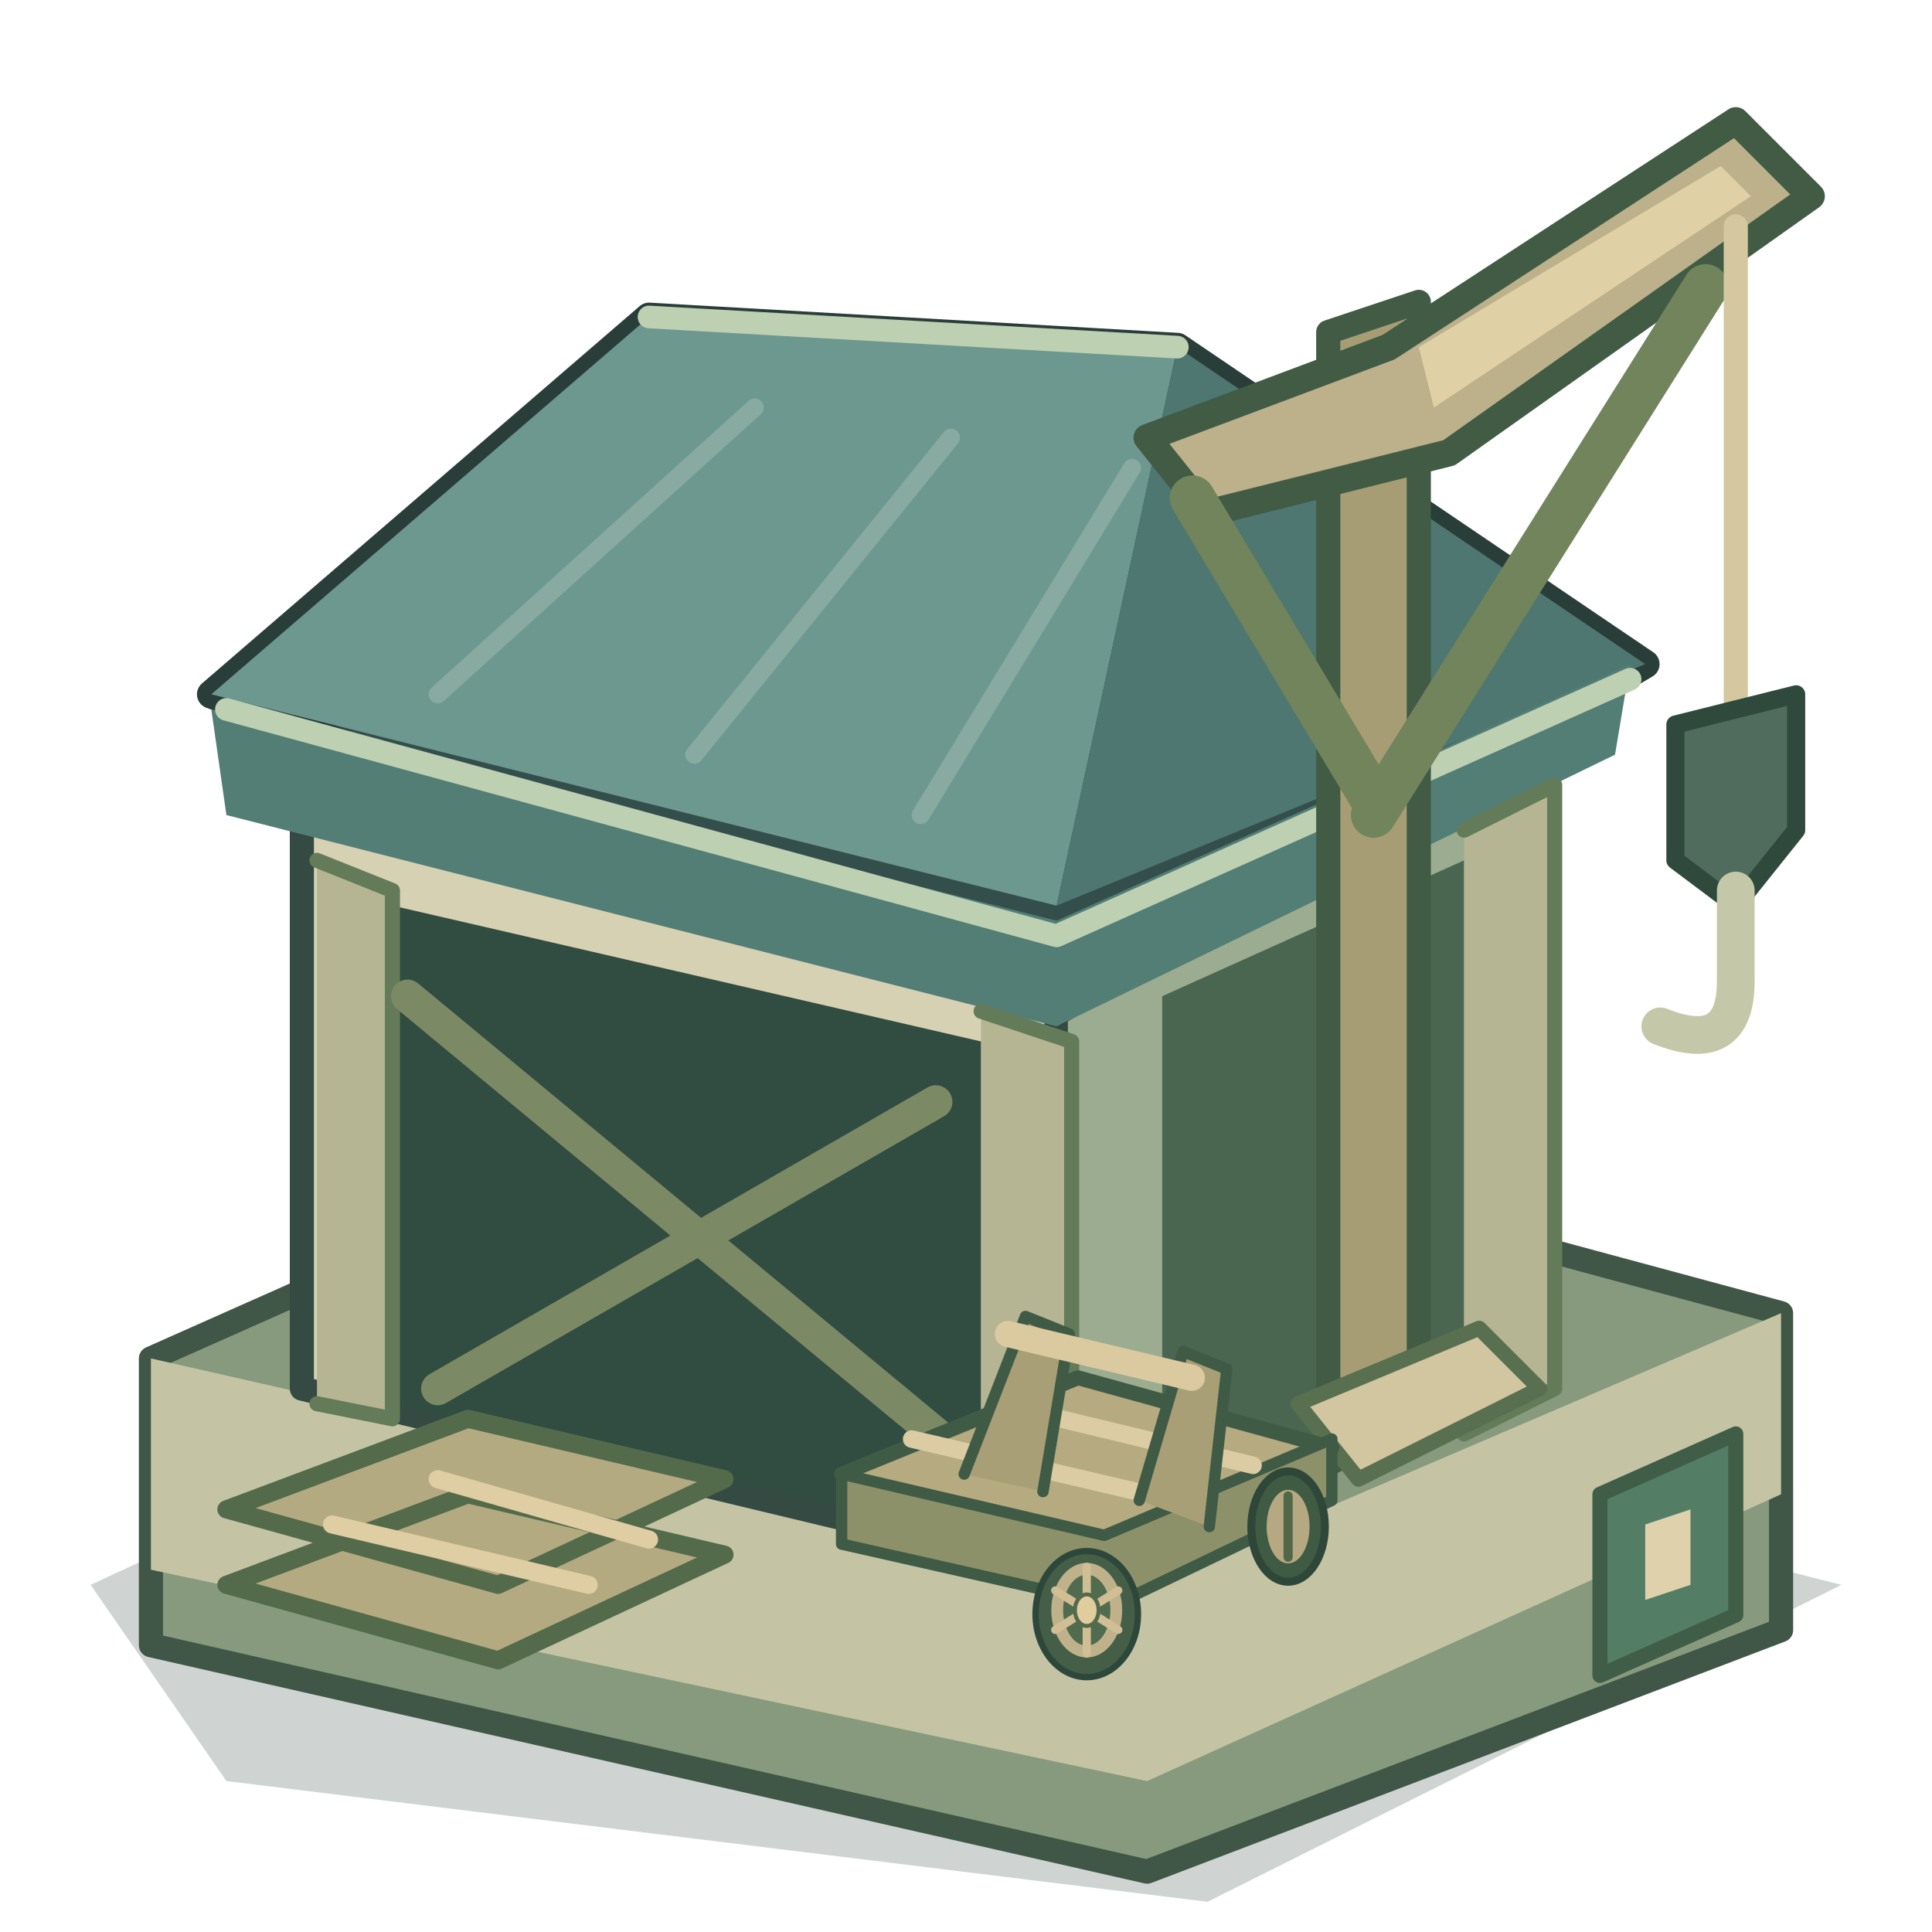
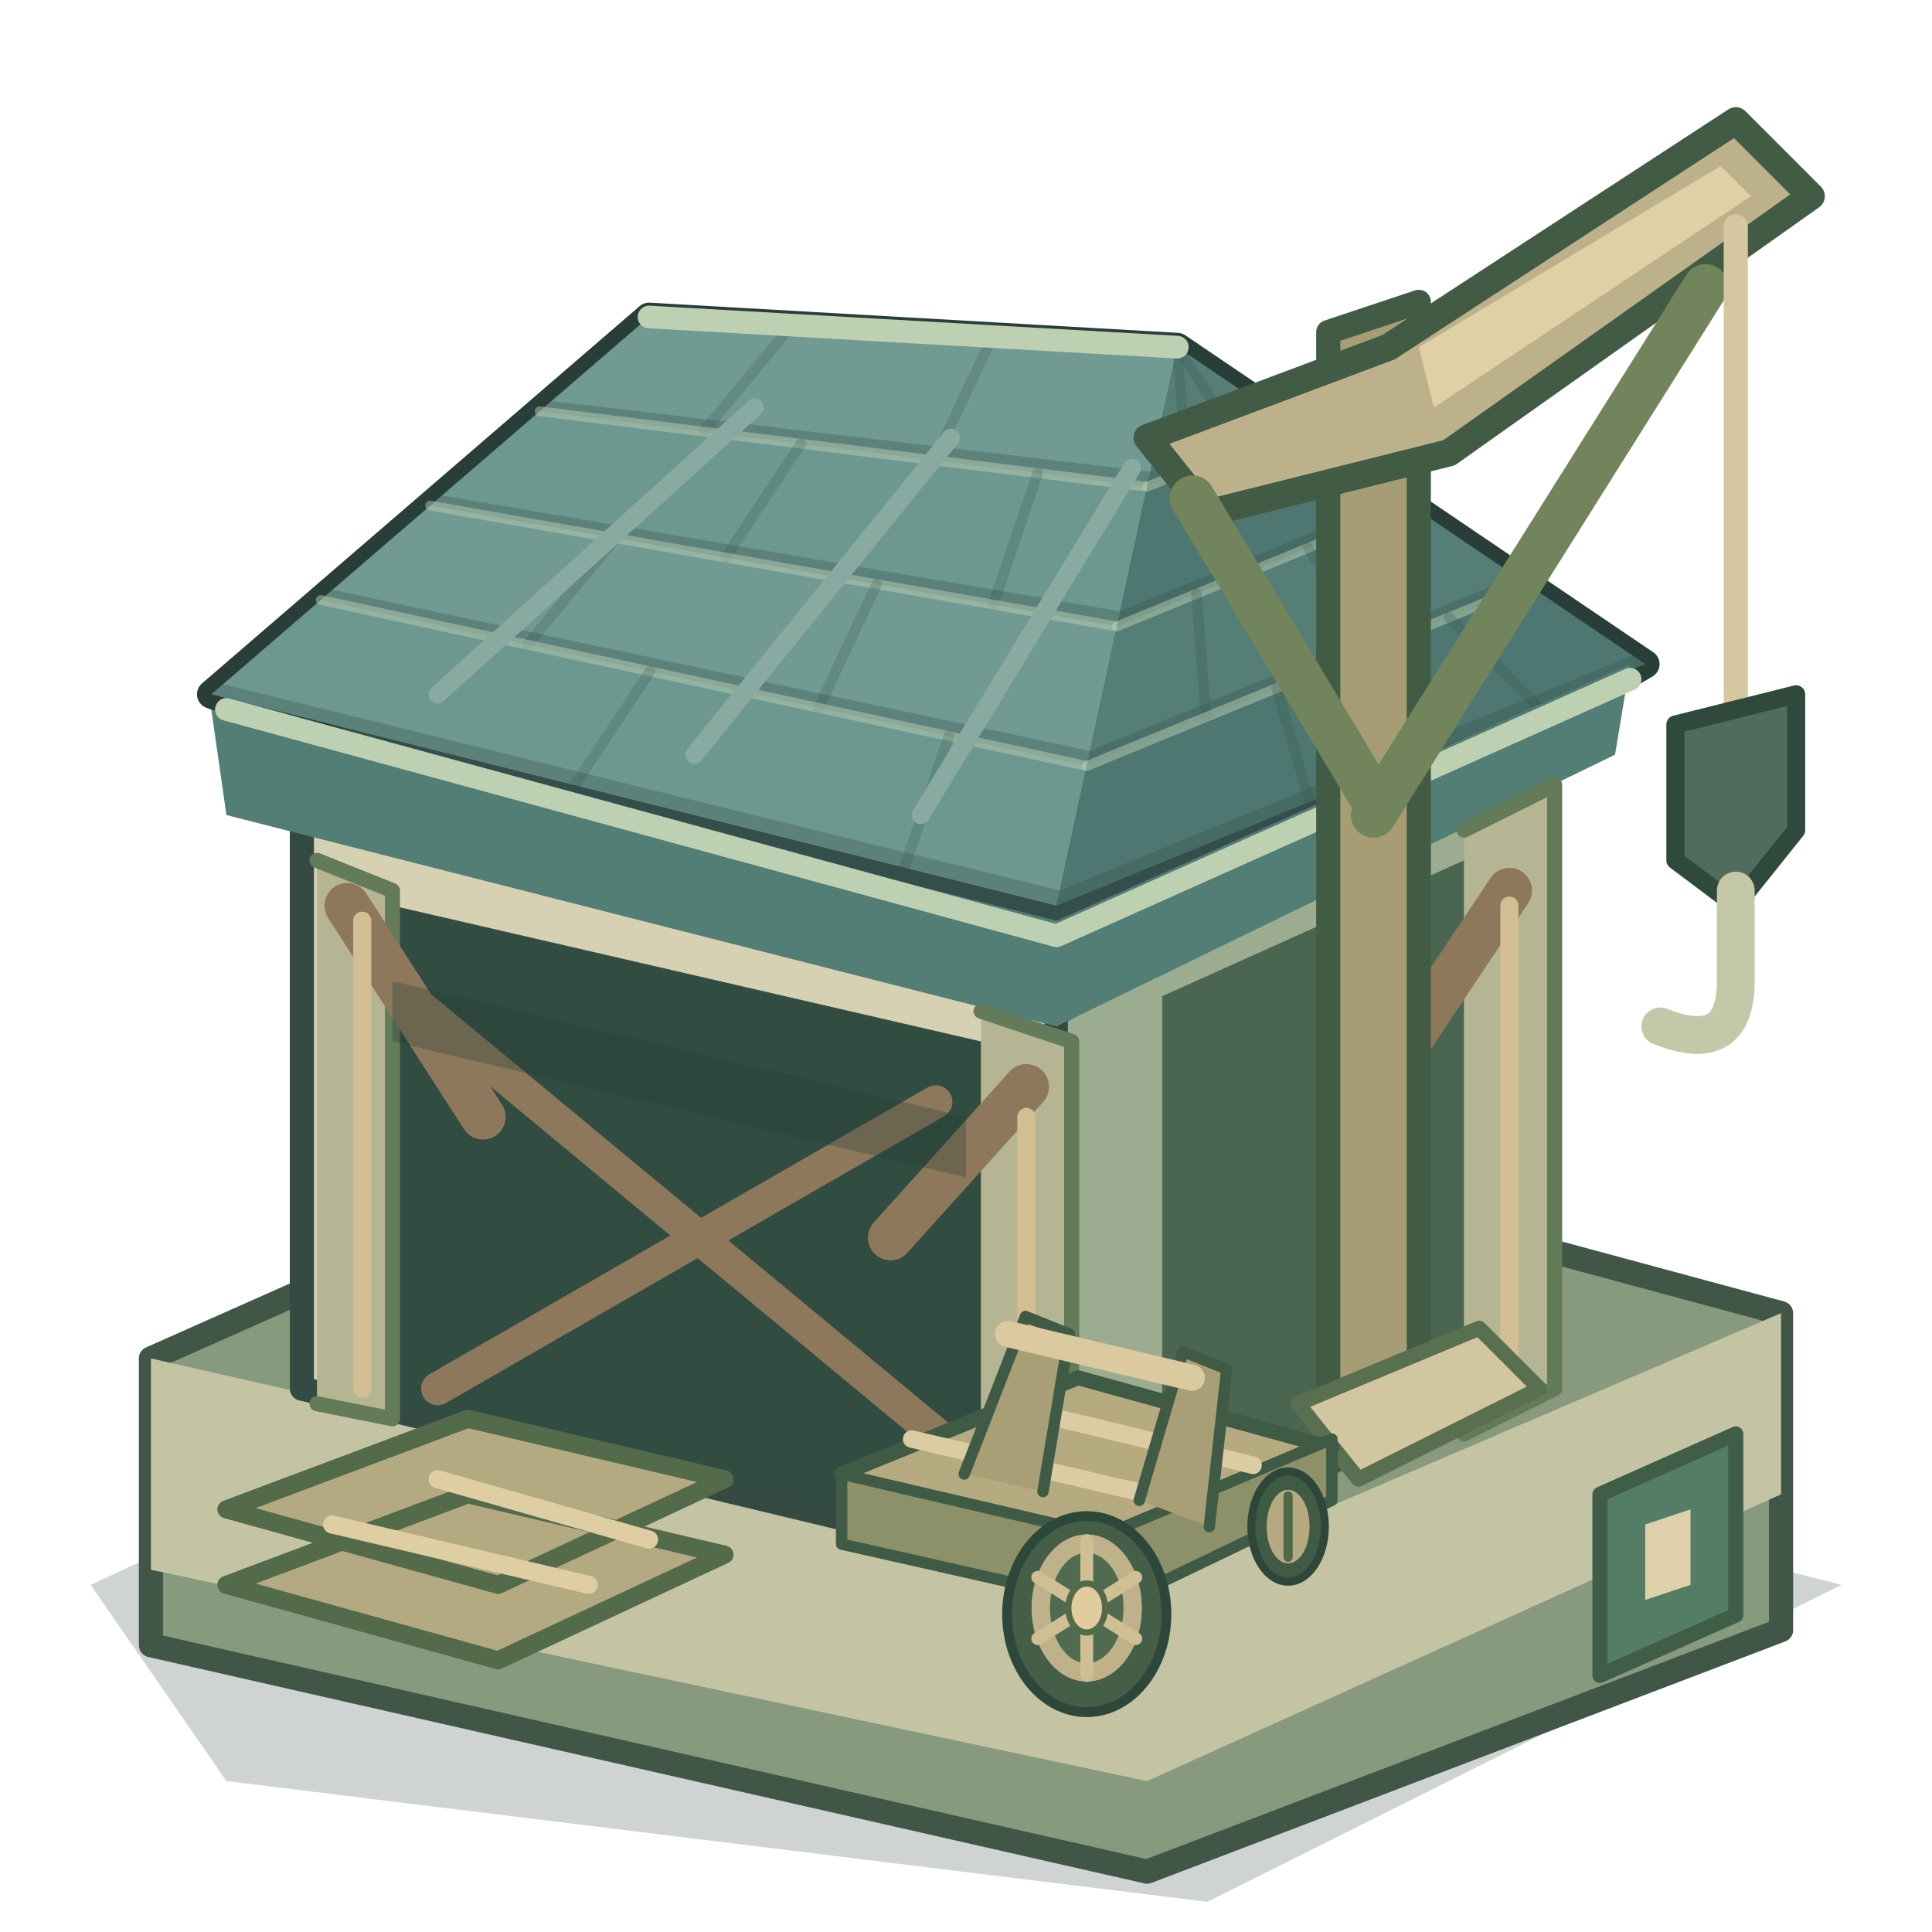
<svg xmlns="http://www.w3.org/2000/svg" width="128" height="128" viewBox="0 0 128 128">
  <g stroke-linejoin="round" stroke-linecap="round">
    <path d="M6 105 47 86 122 105 80 126 15 118Z" fill="#263c36" opacity=".22" />
    <path d="M10 90 55 70 118 87 118 108 76 124 10 109Z" fill="#879a7d" stroke="#405647" stroke-width="1.6" />
    <path d="M10 90 76 105 118 87 118 99 76 118 10 104Z" fill="#c4c4a5" />
    <path d="M20 48 70 60 70 104 20 92Z" fill="#d7d1b4" stroke="#344a43" stroke-width="1.6" />
    <path d="M70 60 102 45 102 91 70 104Z" fill="#9bac90" stroke="#344a43" stroke-width="1.5" />
    <path d="M26 60 65 69 65 102 26 93Z" fill="#314c40" />
    <path d="M77 66 97 57 97 91 77 100Z" fill="#4b6650" />
    <path d="M14 46 43 21 78 23 109 44 70 67Z" fill="#344f4b" stroke="#293d39" stroke-width="1.9" />
    <path d="M14 46 43 21 78 23 70 60Z" fill="#6c9890" />
+     <path d="M43 21 78 23 76 32.25 35.75 27.25Z" fill="#88aaa0" opacity=".14" />
+     <path d="M36.53 26.57 76.22 31.25 76 32.25 35.75 27.25Z" fill="#344f4b" opacity=".32" />
+     <path d="M43 21 78 23" fill="none" stroke="#bed0b2" stroke-width=".65" opacity=".48" />
+     <path d="M52.45 21.54 46.62 28.6" stroke="#344f4b" stroke-width=".7" opacity=".22" />
+     <path d="M65.75 22.3 61.91 30.5" stroke="#344f4b" stroke-width=".7" opacity=".22" />
+     <path d="M29.28 32.83 74.22 40.5 74 41.5 28.5 33.5Z" fill="#344f4b" opacity=".32" />
+     <path d="M35.75 27.25 76 32.25" fill="none" stroke="#bed0b2" stroke-width=".65" opacity=".48" />
+     <path d="M53.06 29.4 48.06 36.94" stroke="#344f4b" stroke-width=".7" opacity=".22" />
+     <path d="M68.75 31.35 65.81 40.06" stroke="#344f4b" stroke-width=".7" opacity=".22" />
+     <path d="M28.5 33.5 74 41.5 72 50.75 21.25 39.75Z" fill="#88aaa0" opacity=".14" />
+     <path d="M22.03 39.08 72.22 49.75 72 50.75 21.25 39.75Z" fill="#344f4b" opacity=".32" />
+     <path d="M28.5 33.5 74 41.5" fill="none" stroke="#bed0b2" stroke-width=".65" opacity=".48" />
+     <path d="M40.78 35.66 34.95 42.72" stroke="#344f4b" stroke-width=".7" opacity=".22" />
+     <path d="M58.08 38.7 54.24 46.9" stroke="#344f4b" stroke-width=".7" opacity=".22" />
+     <path d="M14.78 45.33 70.22 59 70 60 14 46Z" fill="#344f4b" opacity=".32" />
+     <path d="M21.25 39.75 72 50.75" fill="none" stroke="#bed0b2" stroke-width=".65" opacity=".48" />
+     <path d="M43.07 44.48 38.08 52.02" stroke="#344f4b" stroke-width=".7" opacity=".22" />
+     <path d="M62.86 48.77 59.92 57.48" stroke="#344f4b" stroke-width=".7" opacity=".22" />
    <path d="M78 23 109 44 70 60Z" fill="#4d7770" />
+     <path d="M78 23 78 23 85.75 28.25 76 32.25Z" fill="#88aaa0" opacity=".14" />
+     <path d="M76.22 31.25 84.91 27.68 85.75 28.25 76 32.25Z" fill="#344f4b" opacity=".32" />
+     <path d="M78 23 78 23" fill="none" stroke="#bed0b2" stroke-width=".65" opacity=".48" />
+     <path d="M78 23 78.63 31.17" stroke="#344f4b" stroke-width=".7" opacity=".22" />
+     <path d="M78 23 82.34 29.65" stroke="#344f4b" stroke-width=".7" opacity=".22" />
+     <path d="M74.22 40.5 92.66 32.93 93.5 33.5 74 41.5Z" fill="#344f4b" opacity=".32" />
+     <path d="M76 32.25 85.75 28.25" fill="none" stroke="#bed0b2" stroke-width=".65" opacity=".48" />
+     <path d="M80.19 30.53 82.39 38.06" stroke="#344f4b" stroke-width=".7" opacity=".22" />
+     <path d="M84 28.97 89.99 34.94" stroke="#344f4b" stroke-width=".7" opacity=".22" />
+     <path d="M74 41.5 93.5 33.5 101.25 38.75 72 50.75Z" fill="#88aaa0" opacity=".14" />
+     <path d="M72.22 49.75 100.41 38.18 101.25 38.75 72 50.75Z" fill="#344f4b" opacity=".32" />
+     <path d="M74 41.5 93.5 33.5" fill="none" stroke="#bed0b2" stroke-width=".65" opacity=".48" />
+     <path d="M79.27 39.34 79.9 47.51" stroke="#344f4b" stroke-width=".7" opacity=".22" />
+     <path d="M86.67 36.3 91.01 42.95" stroke="#344f4b" stroke-width=".7" opacity=".22" />
+     <path d="M70.22 59 108.16 43.43 109 44 70 60Z" fill="#344f4b" opacity=".32" />
+     <path d="M72 50.75 101.25 38.75" fill="none" stroke="#bed0b2" stroke-width=".65" opacity=".48" />
+     <path d="M84.58 45.59 86.77 53.12" stroke="#344f4b" stroke-width=".7" opacity=".22" />
+     <path d="M95.98 40.91 101.98 46.88" stroke="#344f4b" stroke-width=".7" opacity=".22" />
    <path d="M14 47 70 61 108 44 107 50 70 68 15 54Z" fill="#527e75" />
    <path d="M15 47 70 62 108 45 M43 21 78 23" fill="none" stroke="#bed0b2" stroke-width="1.5" />
    <path d="M29 46 50 27 M46 50 63 29 M61 54 75 31" stroke="#88aaa0" stroke-width="1.2" />
    <path d="M21 57 26 59 26 94 21 93 M65 67 71 69 71 105 65 103 M97 55 103 52 103 92 97 95" fill="#b5b493" stroke="#637b58" stroke-width="1" />
-     <path d="M27 66 62 95 M29 92 62 73" stroke="#7b8a64" stroke-width="2.2" />
+     <path d="M27 66 62 95 M29 92 62 73" stroke="#8d785b" stroke-width="2.2" />
+     <path d="M23 60 32 74 M68 72 59 82 M100 59 92 71" stroke="#8d785b" stroke-width="3" />
+     <path d="M24 61 24 92 M68 74 68 103 M100 60 100 91" stroke="#d3be94" stroke-width="1.2" />
+     <path d="M26 65 64 74 64 78 26 69Z" fill="#263c36" opacity=".32" />
    <path d="M88 22 94 20 94 94 88 97Z" fill="#a69d74" stroke="#415b45" stroke-width="1.6" />
    <path d="M92 23 115 8 120 13 96 30 80 34 76 29Z" fill="#bcb18a" stroke="#415b45" stroke-width="1.8" />
    <path d="M94 23 114 11 116 13 95 27Z" fill="#e0d0a6" />
    <path d="M91 54 113 19 M91 53 79 33" stroke="#71845b" stroke-width="3" />
    <path d="M115 15 115 50" stroke="#d5c8a0" stroke-width="1.6" />
    <path d="M111 48 119 46 119 55 115 60 111 57Z" fill="#506c5c" stroke="#2f493c" stroke-width="1.2" />
    <path d="M115 59 115 65 Q115 70 110 68" fill="none" stroke="#c5c7a9" stroke-width="2.5" />
    <path d="M86 93 98 88 102 92 90 98Z" fill="#d2c6a1" stroke="#586f50" stroke-width="1" />
    <g id="workshop-carriage" transform="translate(72 111) scale(.58) translate(-72 -111)">
      <path d="M44 88 71 77 100 85 74 98Z" fill="#b6aa80" stroke="#405b45" stroke-width="1.7" />
      <path d="M44 88 74 95 100 84 100 91 75 103 44 96Z" fill="#8d916a" stroke="#405b45" stroke-width="1.3" />
      <path d="M52 84 82 91 M62 80 91 87" stroke="#dbcca3" stroke-width="2" />
      <path d="M58 88 65 70 70 72 67 90 M78 91 83 74 88 76 86 94" fill="#a89f76" stroke="#405b45" stroke-width="1.3" />
      <path d="M63 72 84 77" stroke="#dbc9a0" stroke-width="3" />
-       <g id="workshop-near-wheel" transform="translate(72 104) scale(.45) translate(-72 -104)">
+       <g id="workshop-near-wheel" transform="translate(72 104) scale(.70) translate(-72 -104)">
        <ellipse cx="72" cy="104" rx="13" ry="16" fill="#445e48" stroke="#2d473a" stroke-width="1.6" />
        <ellipse cx="72" cy="103" rx="9" ry="12" fill="#bfb28a" />
        <ellipse cx="72" cy="103" rx="6" ry="9" fill="#506b4e" />
        <path d="M72 92 72 114 M64 98 80 108 M64 108 80 98" stroke="#d0be95" stroke-width="2.1" />
        <ellipse cx="72" cy="103" rx="3" ry="4" fill="#e0cc9d" stroke="#526b4b" stroke-width="1" />
      </g>
      <g id="workshop-far-wheel" transform="translate(95 94) scale(.70) translate(-95 -94)">
        <ellipse cx="95" cy="94" rx="6" ry="9" fill="#405b43" stroke="#2e4738" stroke-width="1.3" />
        <ellipse cx="95" cy="94" rx="3.5" ry="6" fill="#b6a982" />
        <path d="M95 89 95 99" stroke="#506748" stroke-width="1.5" />
      </g>
    </g>
    <path d="M15 100 31 94 48 98 33 105Z M15 105 31 99 48 103 33 110Z" fill="#b4aa82" stroke="#536b4b" stroke-width="1.2" />
    <path d="M22 101 39 105 M29 98 43 102" stroke="#dfcda4" stroke-width="1.2" />
    <path d="M106 99 115 95 115 107 106 111Z" fill="#547d65" stroke="#405d47" stroke-width="1" />
    <path d="M109 101 112 100 112 105 109 106Z" fill="#ded1ab" />
  </g>
</svg>
